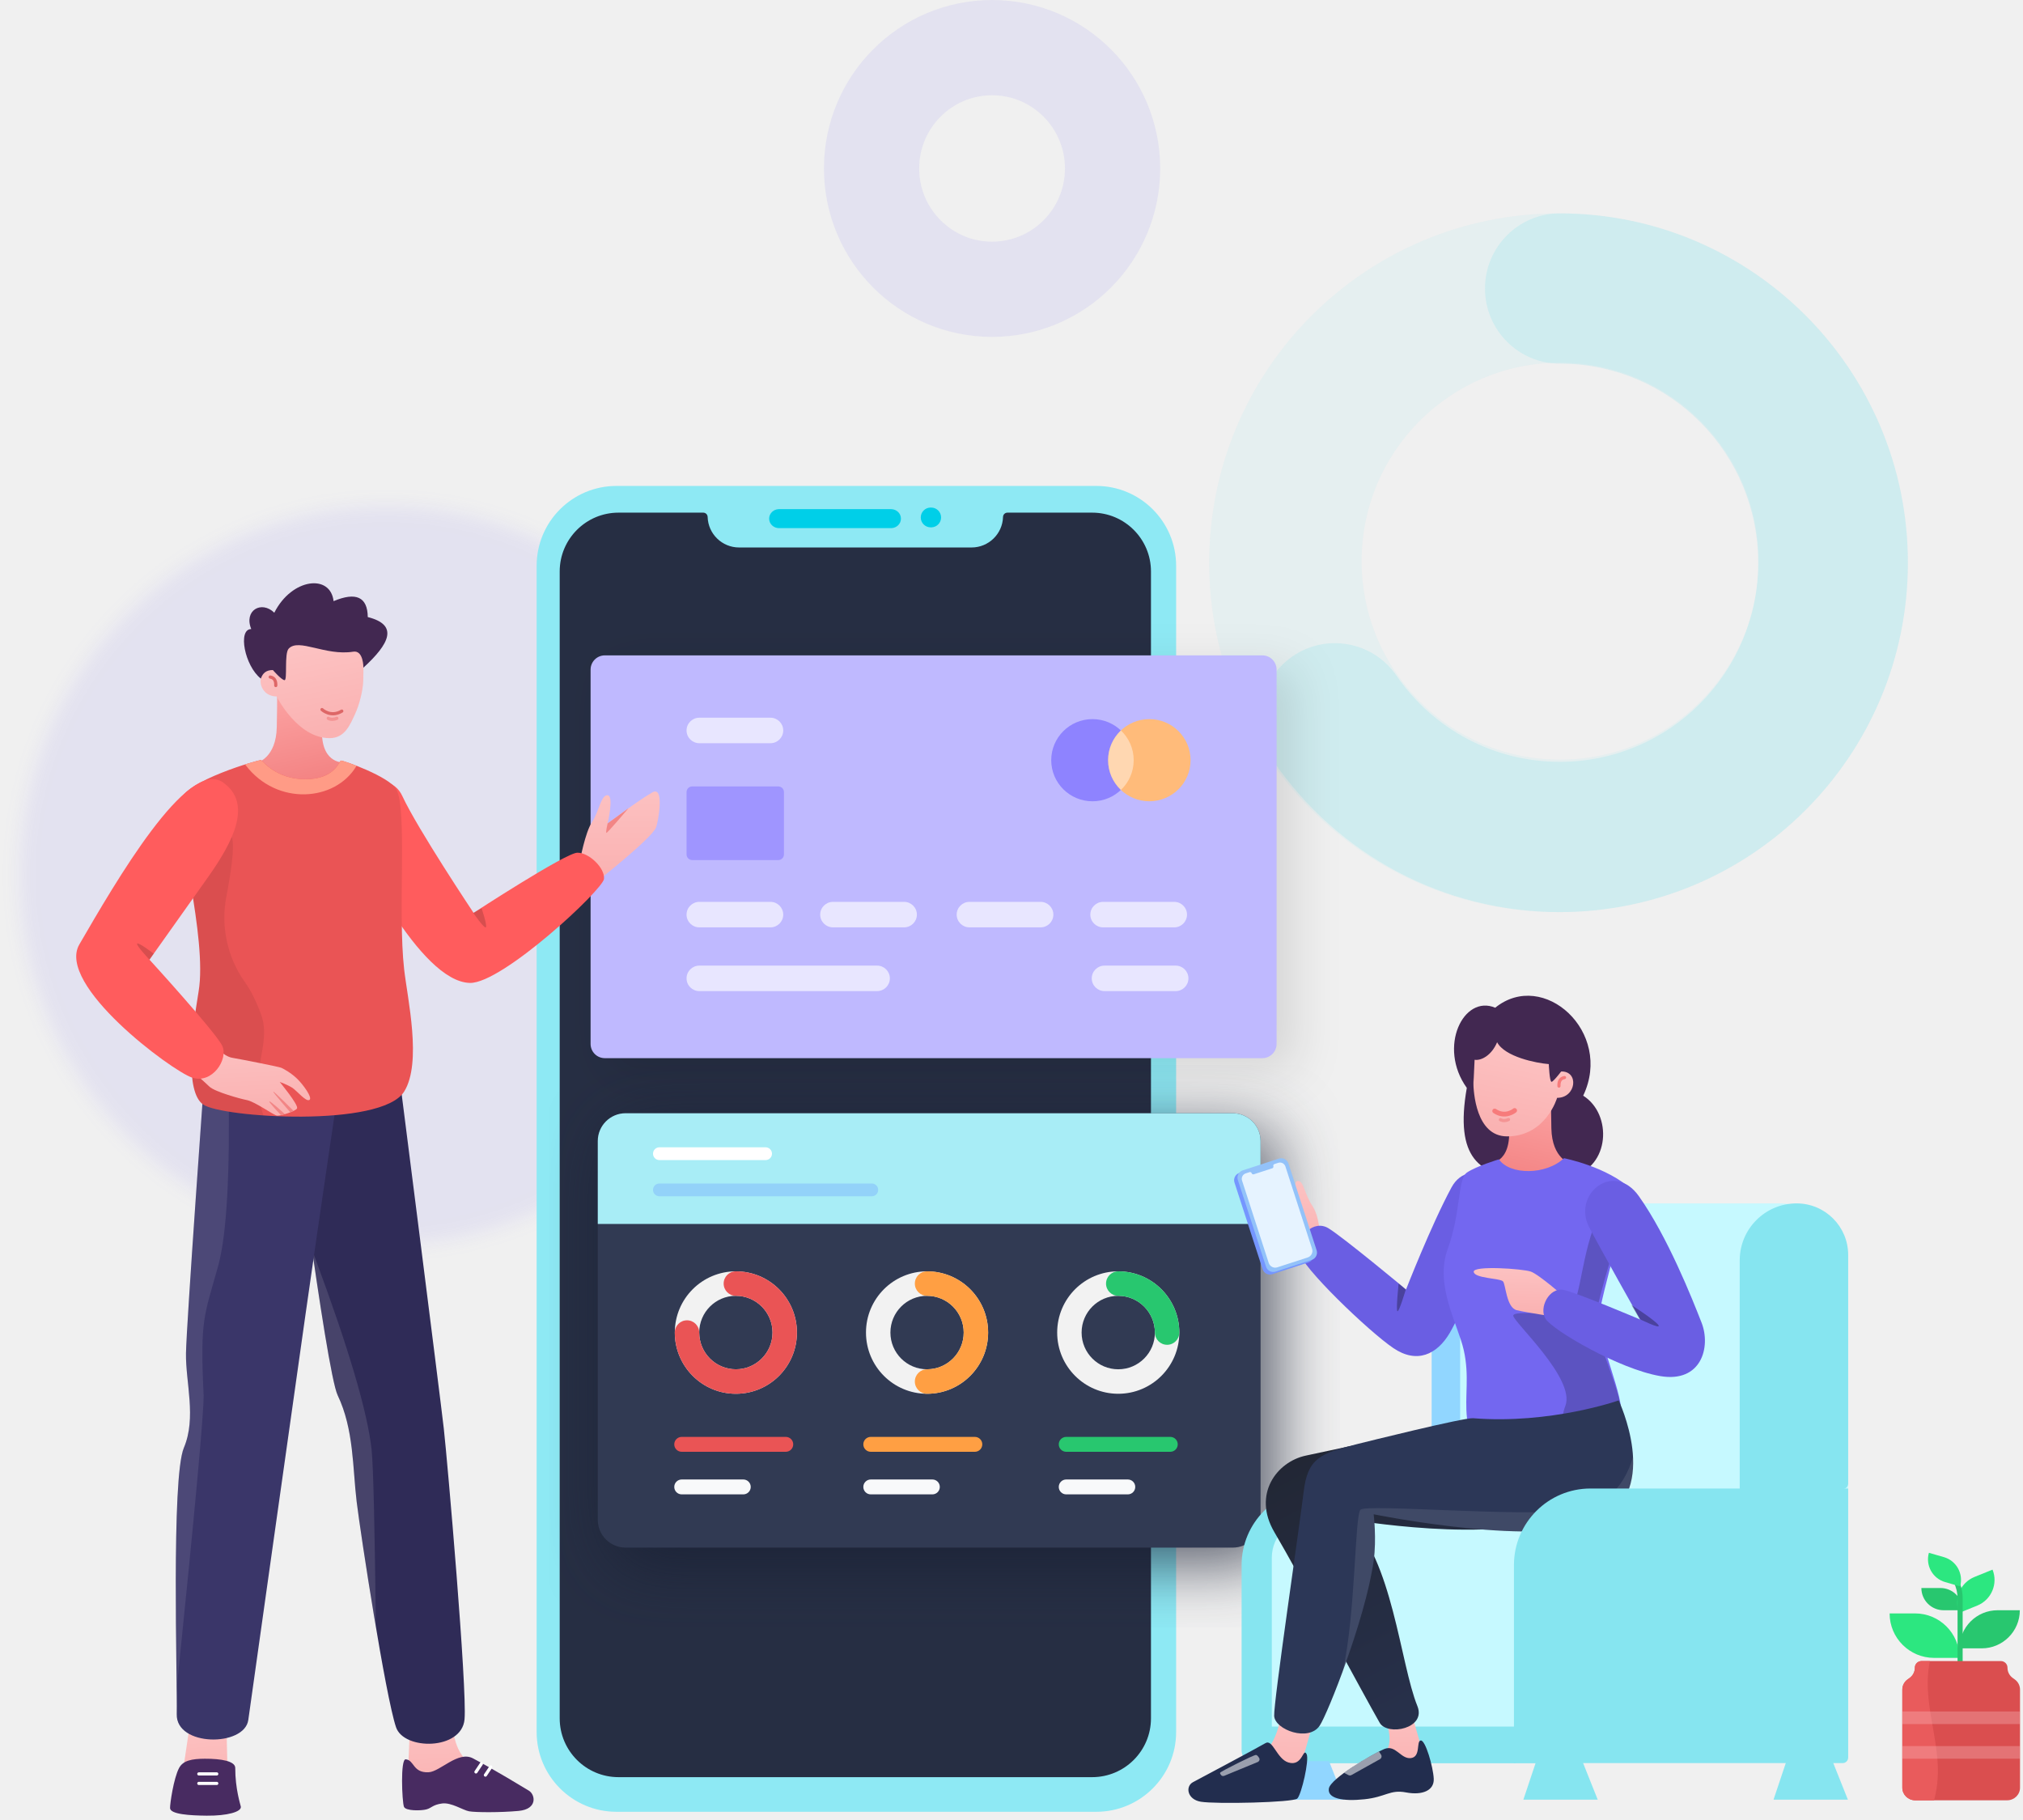
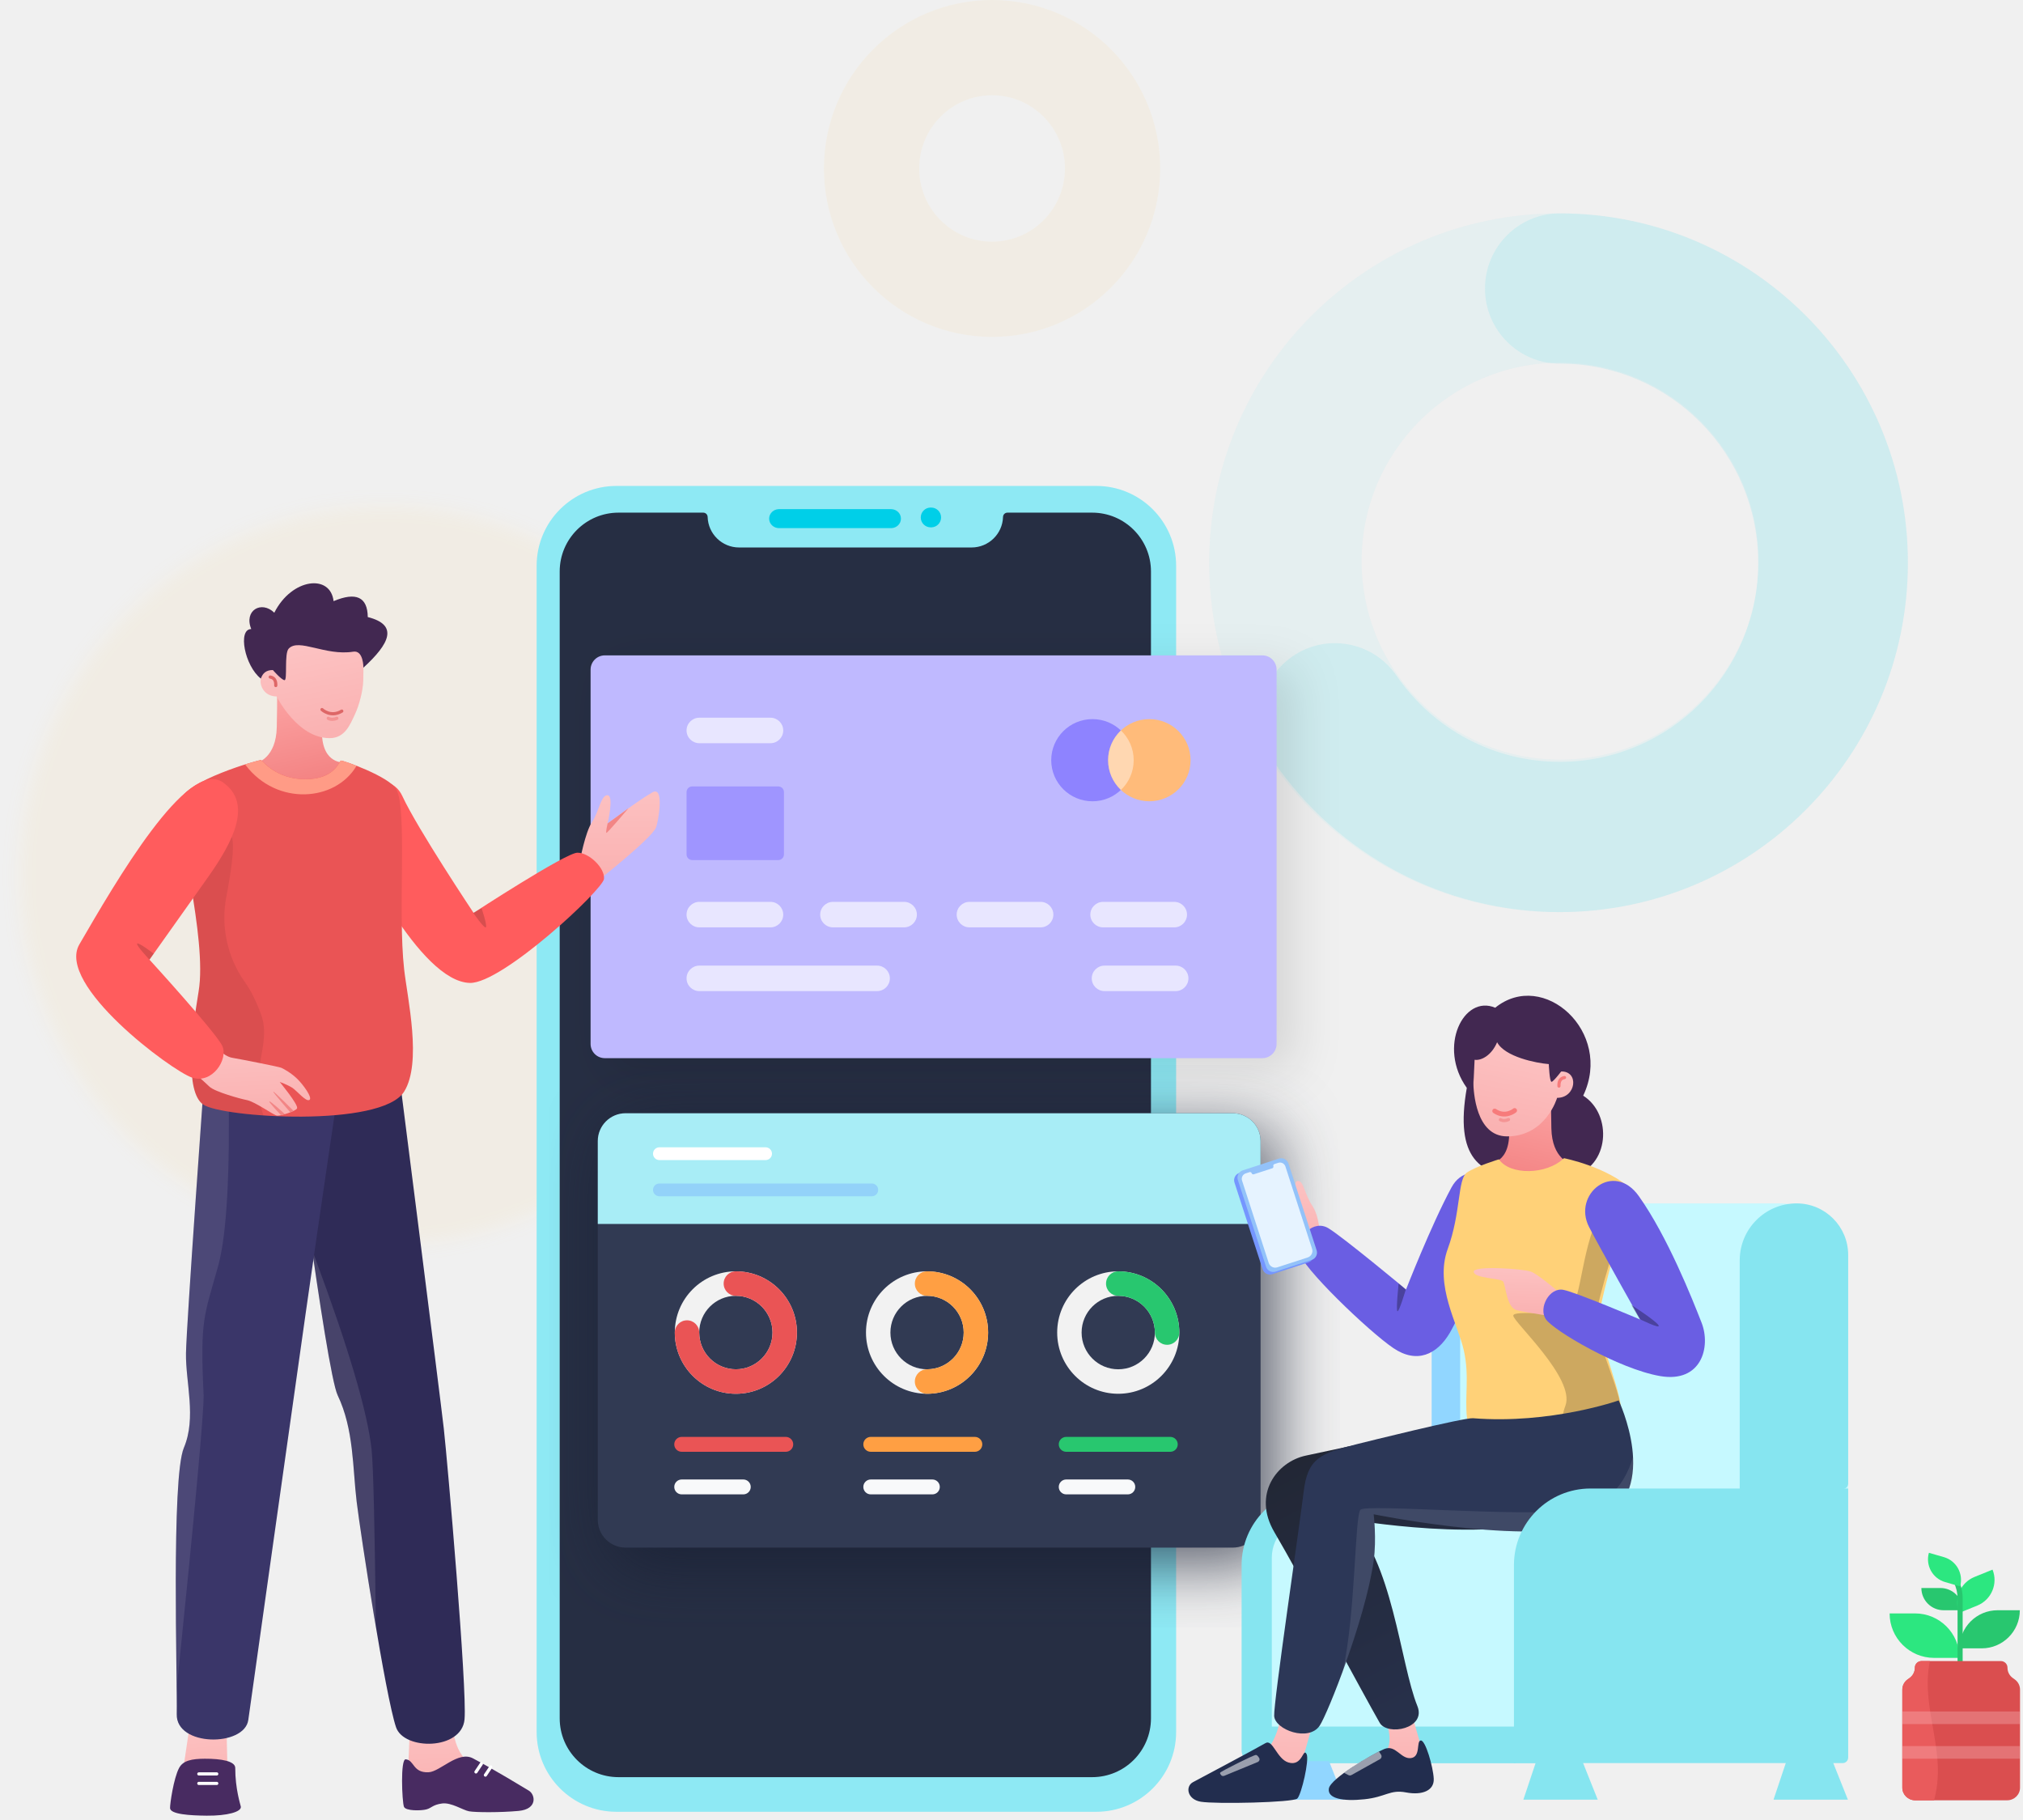
<svg xmlns="http://www.w3.org/2000/svg" width="637" height="573" viewBox="0 0 637 573" fill="none">
  <g id="Illustration">
    <g id="Shape">
      <g id="Oval" opacity="0.1" filter="url(#filter0_f)">
-         <ellipse cx="121.531" cy="275.607" rx="115.531" ry="116.393" fill="#7367F0" />
+         <ellipse cx="121.531" cy="275.607" rx="115.531" ry="116.393" fill="#ffd178" />
      </g>
      <path id="Oval_2" opacity="0.05" fill-rule="evenodd" clip-rule="evenodd" d="M380.75 177.185C380.75 116.434 429.999 67.185 490.75 67.185C551.501 67.185 600.75 116.434 600.75 177.185C600.75 237.937 551.501 287.185 490.75 287.185C429.999 287.185 380.75 237.937 380.75 177.185ZM553.75 176.685C553.75 142.167 525.768 114.185 491.25 114.185C456.732 114.185 428.75 142.167 428.75 176.685C428.75 211.203 456.732 239.185 491.25 239.185C525.768 239.185 553.75 211.203 553.75 176.685Z" fill="#00CFE8" />
-       <ellipse id="Oval_3" opacity="0.1" cx="312.382" cy="53.041" rx="37.944" ry="38.041" stroke="#7367F0" stroke-width="30" />
+       <ellipse id="Oval_3" opacity="0.1" cx="312.382" cy="53.041" rx="37.944" ry="38.041" stroke="#ffd178" stroke-width="30" />
      <path id="Path" opacity="0.1" d="M491.165 67.185C551.687 67.185 600.75 116.434 600.75 177.185C600.75 237.937 551.687 287.185 491.165 287.185C454.704 287.185 421.237 269.153 400.923 239.605C393.53 228.852 396.221 214.12 406.933 206.699C417.538 199.353 432.029 201.927 439.491 212.413L439.715 212.733C451.321 229.614 470.362 239.873 491.165 239.873C525.656 239.873 553.617 211.807 553.617 177.185C553.617 142.91 526.213 115.059 492.198 114.506L491.165 114.497C478.15 114.497 467.598 103.906 467.598 90.841C467.598 77.776 478.15 67.185 491.165 67.185Z" fill="#00CFE8" />
    </g>
    <g id="Mobile Banking App">
      <g id="Phone3">
        <path id="Rectangle" fill-rule="evenodd" clip-rule="evenodd" d="M168.975 178.137C168.975 164.254 180.229 153 194.112 153H345.201C359.084 153 370.338 164.254 370.338 178.137V545.323C370.338 559.206 359.084 570.46 345.201 570.46H194.112C180.229 570.46 168.975 559.206 168.975 545.323V178.137Z" fill="#8EE9F4" />
        <g id="Group 48">
          <path id="Rectangle_2" fill-rule="evenodd" clip-rule="evenodd" d="M176.237 179.934C176.237 169.705 184.53 161.412 194.759 161.412H221.439C222.187 161.412 222.799 162.007 222.821 162.755V162.755C222.976 168.115 227.365 172.379 232.727 172.379H305.926C311.288 172.379 315.678 168.115 315.833 162.755V162.755C315.854 162.007 316.467 161.412 317.215 161.412H343.894C354.124 161.412 362.416 169.705 362.416 179.934V541.033C362.416 551.263 354.124 559.555 343.894 559.555H194.759C184.53 559.555 176.237 551.263 176.237 541.033V179.934Z" fill="#262E43" />
          <mask id="mask0" mask-type="alpha" maskUnits="userSpaceOnUse" x="176" y="161" width="187" height="399">
            <path id="Rectangle_3" fill-rule="evenodd" clip-rule="evenodd" d="M176.237 179.934C176.237 169.705 184.53 161.412 194.759 161.412H221.439C222.187 161.412 222.799 162.007 222.821 162.755V162.755C222.976 168.115 227.365 172.379 232.727 172.379H305.926C311.288 172.379 315.678 168.115 315.833 162.755V162.755C315.854 162.007 316.467 161.412 317.215 161.412H343.894C354.124 161.412 362.416 169.705 362.416 179.934V541.033C362.416 551.263 354.124 559.555 343.894 559.555H194.759C184.53 559.555 176.237 551.263 176.237 541.033V179.934Z" fill="white" />
          </mask>
          <g mask="url(#mask0)">
            <ellipse id="Oval_4" cx="246.822" cy="403.737" rx="15.969" ry="15.951" fill="#E97EFF" fill-opacity="0.549" />
            <path id="Rectangle_4" fill-rule="evenodd" clip-rule="evenodd" d="M198.916 235.001C198.916 232.11 201.259 229.767 204.15 229.767H335.904C338.794 229.767 341.138 232.11 341.138 235.001V235.001C341.138 237.891 338.794 240.235 335.904 240.235H204.15C201.259 240.235 198.916 237.891 198.916 235.001V235.001Z" fill="#E97EFF" fill-opacity="0.549" />
          </g>
        </g>
        <path id="Path_2" d="M280.572 160.308C282.294 160.308 283.69 161.647 283.69 163.299C283.69 164.914 282.355 166.23 280.686 166.288L280.572 166.29H245.304C243.582 166.29 242.186 164.951 242.186 163.299C242.186 161.684 243.521 160.368 245.19 160.31L245.304 160.308H280.572Z" fill="#00CFE8" />
        <path id="Path_3" d="M293.21 159.81C294.933 159.81 296.329 161.205 296.329 162.925C296.329 164.608 294.994 165.979 293.325 166.039L293.21 166.041H293.047C291.324 166.041 289.928 164.646 289.928 162.925C289.928 161.243 291.263 159.872 292.932 159.812L293.047 159.81H293.21Z" fill="#00CFE8" />
      </g>
      <g id="BoardPieChart">
        <g id="Rectangle_5" filter="url(#filter1_d)">
          <path fill-rule="evenodd" clip-rule="evenodd" d="M188.229 359.27C188.229 354.434 192.15 350.513 196.986 350.513H388.175C393.011 350.513 396.931 354.434 396.931 359.27V478.524C396.931 483.361 393.011 487.281 388.175 487.281H196.986C192.15 487.281 188.229 483.361 188.229 478.524V359.27Z" fill="#313A53" />
        </g>
        <mask id="mask1" mask-type="alpha" maskUnits="userSpaceOnUse" x="188" y="350" width="209" height="138">
          <path id="Rectangle_6" fill-rule="evenodd" clip-rule="evenodd" d="M188.229 359.27C188.229 354.434 192.15 350.513 196.986 350.513H388.175C393.011 350.513 396.931 354.434 396.931 359.27V478.524C396.931 483.361 393.011 487.281 388.175 487.281H196.986C192.15 487.281 188.229 483.361 188.229 478.524V359.27Z" fill="white" />
        </mask>
        <g mask="url(#mask1)">
          <path id="Rectangle_7" fill-rule="evenodd" clip-rule="evenodd" d="M183.547 345.15H402.282V385.376H183.547L183.547 345.15Z" fill="#A8EDF6" />
          <path id="Rectangle_8" opacity="0.366" fill-rule="evenodd" clip-rule="evenodd" d="M205.621 374.649C205.621 373.538 206.522 372.638 207.632 372.638H274.515C275.626 372.638 276.526 373.538 276.526 374.649V374.649C276.526 375.76 275.626 376.66 274.515 376.66H207.632C206.522 376.66 205.621 375.76 205.621 374.649V374.649Z" fill="#6FA3FF" />
          <rect id="Rectangle_9" x="205.621" y="361.24" width="37.459" height="4.023" rx="2.011" fill="white" />
          <rect id="Rectangle_10" x="212.311" y="452.419" width="37.459" height="4.693" rx="2.346" fill="#EA5455" />
          <path id="Rectangle_11" fill-rule="evenodd" clip-rule="evenodd" d="M212.311 468.174C212.311 466.878 213.361 465.827 214.657 465.827H234.045C235.341 465.827 236.392 466.878 236.392 468.174V468.174C236.392 469.47 235.341 470.52 234.045 470.52H214.657C213.361 470.52 212.311 469.47 212.311 468.174V468.174Z" fill="#F8F9FA" />
          <rect id="Rectangle_12" x="271.844" y="452.419" width="37.459" height="4.693" rx="2.346" fill="#FF9F43" />
          <path id="Rectangle_13" fill-rule="evenodd" clip-rule="evenodd" d="M271.844 468.174C271.844 466.878 272.894 465.827 274.19 465.827H293.578C294.874 465.827 295.925 466.878 295.925 468.174V468.174C295.925 469.47 294.874 470.52 293.578 470.52H274.19C272.894 470.52 271.844 469.47 271.844 468.174V468.174Z" fill="#F8F9FA" />
          <rect id="Rectangle_14" x="333.385" y="452.419" width="37.459" height="4.693" rx="2.346" fill="#28C76F" />
          <path id="Rectangle_15" fill-rule="evenodd" clip-rule="evenodd" d="M333.385 468.174C333.385 466.878 334.435 465.827 335.731 465.827H355.119C356.415 465.827 357.466 466.878 357.466 468.174V468.174C357.466 469.47 356.415 470.52 355.119 470.52H335.731C334.435 470.52 333.385 469.47 333.385 468.174V468.174Z" fill="#F8F9FA" />
          <g id="Group 3">
            <path id="Oval_5" fill-rule="evenodd" clip-rule="evenodd" d="M352.114 438.843C362.735 438.843 371.345 430.213 371.345 419.568C371.345 408.923 362.735 400.293 352.114 400.293C341.493 400.293 332.883 408.923 332.883 419.568C332.883 430.213 341.493 438.843 352.114 438.843ZM352.114 431.133C345.741 431.133 340.575 425.955 340.575 419.568C340.575 413.181 345.741 408.003 352.114 408.003C358.487 408.003 363.653 413.181 363.653 419.568C363.653 425.955 358.487 431.133 352.114 431.133Z" fill="#F2F2F2" />
            <path id="Path_4" fill-rule="evenodd" clip-rule="evenodd" d="M371.345 419.568C371.345 408.923 362.735 400.293 352.114 400.293C349.99 400.293 348.268 402.019 348.268 404.148C348.268 406.277 349.99 408.003 352.114 408.003C358.414 408.003 363.535 413.064 363.651 419.351L363.653 419.568C363.653 421.697 365.375 423.423 367.499 423.423C369.623 423.423 371.345 421.697 371.345 419.568Z" fill="#28C76F" />
          </g>
          <g id="Group 4">
            <path id="Oval_6" fill-rule="evenodd" clip-rule="evenodd" d="M291.911 438.843C302.532 438.843 311.142 430.213 311.142 419.568C311.142 408.923 302.532 400.293 291.911 400.293C281.29 400.293 272.68 408.923 272.68 419.568C272.68 430.213 281.29 438.843 291.911 438.843ZM291.911 431.133C285.538 431.133 280.372 425.955 280.372 419.568C280.372 413.181 285.538 408.003 291.911 408.003C298.284 408.003 303.45 413.181 303.45 419.568C303.45 425.955 298.284 431.133 291.911 431.133Z" fill="#F2F2F2" />
            <path id="Path_5" d="M291.911 438.843C302.532 438.843 311.142 430.213 311.142 419.568C311.142 408.923 302.532 400.293 291.911 400.293C289.786 400.293 288.064 402.019 288.064 404.148C288.064 406.277 289.786 408.003 291.911 408.003C298.283 408.003 303.45 413.181 303.45 419.568C303.45 425.882 298.4 431.015 292.127 431.131L291.911 431.133C289.786 431.133 288.064 432.859 288.064 434.988C288.064 437.117 289.786 438.843 291.911 438.843Z" fill="#FF9F43" />
          </g>
          <g id="Group 6">
            <path id="Oval_7" fill-rule="evenodd" clip-rule="evenodd" d="M231.709 438.843C242.33 438.843 250.94 430.213 250.94 419.568C250.94 408.923 242.33 400.293 231.709 400.293C221.088 400.293 212.478 408.923 212.478 419.568C212.478 430.213 221.088 438.843 231.709 438.843ZM231.709 431.133C225.336 431.133 220.17 425.955 220.17 419.568C220.17 413.181 225.336 408.003 231.709 408.003C238.082 408.003 243.248 413.181 243.248 419.568C243.248 425.955 238.082 431.133 231.709 431.133Z" fill="#F2F2F2" />
            <path id="Path_6" fill-rule="evenodd" clip-rule="evenodd" d="M212.478 419.568C212.478 430.213 221.088 438.843 231.709 438.843C242.33 438.843 250.94 430.213 250.94 419.568C250.94 408.923 242.33 400.293 231.709 400.293C229.585 400.293 227.863 402.019 227.863 404.148C227.863 406.277 229.585 408.003 231.709 408.003C238.082 408.003 243.248 413.181 243.248 419.568C243.248 425.955 238.082 431.133 231.709 431.133C225.336 431.133 220.17 425.955 220.17 419.568C220.17 417.439 218.448 415.713 216.324 415.713C214.2 415.713 212.478 417.439 212.478 419.568Z" fill="#EA5455" />
          </g>
        </g>
      </g>
      <g id="VisaCard2">
        <g id="Rectangle_16" filter="url(#filter2_d)">
          <path fill-rule="evenodd" clip-rule="evenodd" d="M190.441 206.351H397.491C399.964 206.351 401.968 208.361 401.968 210.841V328.683C401.968 331.163 399.964 333.172 397.491 333.172H190.441C187.968 333.172 185.964 331.163 185.964 328.683V210.841C185.964 208.361 187.968 206.351 190.441 206.351Z" fill="#BFB9FF" />
        </g>
        <g id="Group 46">
          <g id="Group 45">
            <g id="Group 43">
              <ellipse id="Oval_8" cx="343.993" cy="239.357" rx="12.983" ry="12.935" fill="#8E83FF" />
              <ellipse id="Oval Copy 10" cx="361.901" cy="239.357" rx="12.983" ry="12.935" fill="#FFBB7A" />
              <path id="Path_7" fill-rule="evenodd" clip-rule="evenodd" d="M352.83 230.104L352.949 229.992C355.43 232.348 356.976 235.673 356.976 239.357C356.976 243.042 355.43 246.367 352.949 248.723C350.465 246.368 348.918 243.042 348.918 239.357C348.918 235.731 350.416 232.452 352.83 230.104L352.949 229.992L352.83 230.104Z" fill="white" fill-opacity="0.416" />
            </g>
            <path id="Rectangle_17" fill-rule="evenodd" clip-rule="evenodd" d="M217.972 247.609H245.057C246.046 247.609 246.848 248.408 246.848 249.393V269.019C246.848 270.004 246.046 270.803 245.057 270.803H217.972C216.983 270.803 216.182 270.004 216.182 269.019V249.393C216.182 248.408 216.983 247.609 217.972 247.609Z" fill="#9F95FF" />
          </g>
          <g id="Group 44">
            <path id="Rectangle_18" fill-rule="evenodd" clip-rule="evenodd" d="M220.211 283.96H242.595C244.82 283.96 246.624 285.758 246.624 287.975C246.624 290.192 244.82 291.989 242.595 291.989H220.211C217.986 291.989 216.182 290.192 216.182 287.975C216.182 285.758 217.986 283.96 220.211 283.96Z" fill="white" fill-opacity="0.647" />
            <path id="Rectangle_19" fill-rule="evenodd" clip-rule="evenodd" d="M220.211 304.032H276.17C278.396 304.032 280.199 305.829 280.199 308.046C280.199 310.263 278.396 312.06 276.17 312.06H220.211C217.986 312.06 216.182 310.263 216.182 308.046C216.182 305.829 217.986 304.032 220.211 304.032Z" fill="white" fill-opacity="0.647" />
            <path id="Rectangle_20" fill-rule="evenodd" clip-rule="evenodd" d="M347.799 304.032H370.182C372.408 304.032 374.212 305.829 374.212 308.046C374.212 310.263 372.408 312.06 370.182 312.06H347.799C345.573 312.06 343.77 310.263 343.77 308.046C343.77 305.829 345.573 304.032 347.799 304.032Z" fill="white" fill-opacity="0.647" />
            <path id="Rectangle_21" fill-rule="evenodd" clip-rule="evenodd" d="M220.211 225.977H242.595C244.82 225.977 246.624 227.774 246.624 229.991C246.624 232.208 244.82 234.005 242.595 234.005H220.211C217.986 234.005 216.182 232.208 216.182 229.991C216.182 227.774 217.986 225.977 220.211 225.977Z" fill="white" fill-opacity="0.647" />
            <path id="Rectangle Copy 38" fill-rule="evenodd" clip-rule="evenodd" d="M262.293 283.96H284.677C286.902 283.96 288.706 285.758 288.706 287.975C288.706 290.192 286.902 291.989 284.677 291.989H262.293C260.068 291.989 258.264 290.192 258.264 287.975C258.264 285.758 260.068 283.96 262.293 283.96Z" fill="white" fill-opacity="0.647" />
            <path id="Rectangle Copy 39" fill-rule="evenodd" clip-rule="evenodd" d="M305.269 283.96H327.653C329.878 283.96 331.682 285.758 331.682 287.975C331.682 290.192 329.878 291.989 327.653 291.989H305.269C303.044 291.989 301.24 290.192 301.24 287.975C301.24 285.758 303.044 283.96 305.269 283.96Z" fill="white" fill-opacity="0.647" />
            <path id="Rectangle Copy 40" fill-rule="evenodd" clip-rule="evenodd" d="M347.351 283.96H369.735C371.96 283.96 373.764 285.758 373.764 287.975C373.764 290.192 371.96 291.989 369.735 291.989H347.351C345.126 291.989 343.322 290.192 343.322 287.975C343.322 285.758 345.126 283.96 347.351 283.96Z" fill="white" fill-opacity="0.647" />
          </g>
        </g>
      </g>
      <g id="Men1.1">
        <g id="LLeg">
          <path id="Path_8" fill-rule="evenodd" clip-rule="evenodd" d="M142.482 542C142.482 542 142.328 551.857 148.381 555.358C154.434 558.86 163.812 565.365 163.812 565.365L128.137 566.574L129.154 541.911L142.482 542Z" fill="url(#paint0_linear)" />
          <path id="Path_9" fill-rule="evenodd" clip-rule="evenodd" d="M127.761 553.936C130.519 554.22 129.916 558.21 134.922 558.016C138.569 557.874 144.257 551.148 148.936 553.639C156.078 557.442 164.453 562.57 166.506 563.791C168.56 565.013 169.371 569.618 163.303 570.184C157.501 570.724 149.668 570.664 147.707 570.306C145.744 569.949 142.105 567.446 139.177 567.846C136.249 568.247 135.915 569.256 134.279 569.703C132.643 570.15 127.704 570.247 127.192 568.868C126.603 567.286 126.014 553.756 127.761 553.936Z" fill="#482B61" />
          <path id="Path_10" fill-rule="evenodd" clip-rule="evenodd" d="M124.996 332.889C124.996 332.889 138.605 439.705 139.743 449.806C140.88 459.908 147.128 531.771 146.273 541.357C145.402 551.118 127.14 551.171 124.69 543.806C121.337 533.725 113.585 483.341 112.303 472.819C111.021 462.298 111.471 450.083 106.319 439.309C102.63 431.596 90.423 335.628 90.423 335.628L124.996 332.889Z" fill="#2F2B57" />
          <path id="Path_11" opacity="0.591" fill-rule="evenodd" clip-rule="evenodd" d="M116.998 456.324L117.046 456.805C117.566 462.384 118.001 480.866 118.352 512.249L117.569 507.562C115.113 492.698 112.931 477.974 112.303 472.819C111.048 462.517 111.453 450.591 106.634 439.985L106.319 439.309C104.695 435.915 101.422 415.426 98.266 393.547L99.257 396.201C109.796 424.543 115.709 444.584 116.998 456.324Z" fill="white" fill-opacity="0.192" />
          <path id="Path 10" d="M151.575 555.354L149.868 557.907" stroke="white" stroke-linecap="round" />
          <path id="Path 10_2" d="M154.554 556.352L152.848 558.906" stroke="white" stroke-linecap="round" />
        </g>
        <g id="RLeg">
          <path id="Path_12" fill-rule="evenodd" clip-rule="evenodd" d="M59.586 544.261L56.394 565.817L71.825 565.739L71.32 543.86L59.586 544.261Z" fill="url(#paint1_linear)" />
          <path id="Path_13" fill-rule="evenodd" clip-rule="evenodd" d="M53.55 569.305C53.499 568.047 54.67 559.89 56.394 556.66C57.644 554.318 60.417 553.769 64.474 553.752C69.707 553.732 74.081 554.523 74.075 556.66C74.056 563.199 75.714 568.228 75.826 568.802C76.153 570.488 71.472 571.747 65.08 571.682C59.847 571.631 53.631 571.266 53.55 569.305Z" fill="#482B61" />
          <path id="Path_14" fill-rule="evenodd" clip-rule="evenodd" d="M107.504 336.396C107.504 336.396 100.429 384.069 96.146 414.233C91.937 443.873 79.474 532.285 78.186 541.54C77.004 550.036 55.422 550.036 55.649 539.747C55.876 529.457 53.878 465.335 57.897 455.841C61.915 446.348 58.417 435.299 58.563 426.076C58.709 416.853 64.489 337.012 64.489 337.012L107.504 336.396Z" fill="#3A3669" />
          <path id="Path_15" opacity="0.462" fill-rule="evenodd" clip-rule="evenodd" d="M68.797 398.217L68.459 399.444C64.362 414.163 62.949 415.49 64.11 438.967L64.121 439.444C64.162 445.351 61.353 475.917 55.694 531.142L55.669 527.709C55.47 505.18 54.64 464.445 57.794 456.097L57.897 455.841C61.915 446.348 58.417 435.299 58.563 426.076C58.709 416.853 64.489 337.013 64.489 337.013L71.871 336.906L71.946 340.563C72.477 369.125 71.427 388.343 68.797 398.217V398.217Z" fill="white" fill-opacity="0.192" />
          <path id="Path 9" d="M62.605 558.534H68.253" stroke="white" stroke-linecap="round" />
          <path id="Path 9_2" d="M62.605 561.529H68.253" stroke="white" stroke-linecap="round" />
        </g>
        <g id="Head">
          <path id="Path_16" fill-rule="evenodd" clip-rule="evenodd" d="M81.035 240.078C81.035 240.078 86.946 238.683 87.151 228.949C87.356 219.214 87.212 215.891 87.212 215.891L101.226 215.655C101.226 215.655 101.368 226.504 101.37 230.428C101.375 240.968 108.682 240.078 108.682 240.078C108.682 240.078 107.163 248.624 95.365 249.291C86.154 249.812 81.035 240.078 81.035 240.078Z" fill="url(#paint2_linear)" />
          <g id="Head1">
            <path id="Path_17" fill-rule="evenodd" clip-rule="evenodd" d="M85.926 210.97C80.118 210.745 81.065 219.291 87.099 219.279C87.099 219.279 93.583 232.383 103.764 232.417C108.668 232.434 110.269 228.043 111.739 224.962C113.209 221.88 114.288 217.27 114.378 214.447C114.474 211.437 114.486 201.55 114.486 201.55L85.7 201.537L85.926 210.97Z" fill="url(#paint3_linear)" />
            <path id="Path_18" d="M103.356 226.173C104.227 226.654 105.263 226.535 106.065 226.173" stroke="#F49494" stroke-linecap="round" />
            <path id="Path 8" d="M86.832 215.849C86.892 214.478 86.476 213.39 85.085 213.171" stroke="#DE6767" stroke-linecap="round" />
            <path id="Path_19" fill-rule="evenodd" clip-rule="evenodd" d="M85.926 210.971C85.926 210.971 88.597 214.069 89.585 214.154C90.573 214.24 89.447 205.769 90.902 204.226C94.098 200.835 102.45 206.597 111.233 205.189C114.486 204.668 114.428 210.228 114.428 210.228C122.638 202.703 125.615 196.767 115.804 194.289C115.726 187.92 112.081 186.322 105.032 189.276C104.09 180.673 91.912 181.971 86.369 192.916C82.356 188.992 76.717 192.16 79.11 198.064C74.79 198.064 77.041 209.672 82.133 213.66C82.74 211.918 83.85 210.971 85.926 210.971Z" fill="#422851" />
            <path id="Path_20" d="M101.387 223.414C101.387 223.414 104.152 226.029 107.624 223.899" stroke="#DE6767" stroke-linecap="round" />
          </g>
        </g>
        <g id="LArm">
          <g id="Group 3_2">
            <path id="Path_21" fill-rule="evenodd" clip-rule="evenodd" d="M182.553 271.335C182.553 271.335 184.215 262.095 186.414 258.858C188.613 255.619 189.254 250.179 191.329 250.379C193.404 250.58 191.326 259.265 191.326 259.265C191.326 259.265 201.002 252.005 205.392 249.504C209.397 247.223 207.2 259.026 206.574 260.531C205.083 264.112 187.833 277.63 187.833 277.63C187.833 277.63 182.93 272.157 182.553 271.335Z" fill="url(#paint4_linear)" />
            <path id="Path_22" fill-rule="evenodd" clip-rule="evenodd" d="M191.326 259.264C191.326 259.264 190.612 262.235 190.968 262.235C191.325 262.235 197.892 254.487 197.892 254.487L191.326 259.264Z" fill="#F28585" />
          </g>
          <path id="Path_23" fill-rule="evenodd" clip-rule="evenodd" d="M126.694 250.655C131.425 260.915 149.121 287.426 149.121 287.426C149.121 287.426 178.119 268.52 181.809 268.481C185.499 268.442 190.509 273.338 190.194 276.717C189.879 280.096 158.129 309.732 147.946 309.483C132.113 309.095 112.258 267.922 110.219 262.419C104.759 247.678 122.079 240.647 126.694 250.655Z" fill="#FF5C5D" />
          <path id="Path 5" fill-rule="evenodd" clip-rule="evenodd" d="M149.016 287.407C149.016 287.407 152.364 292.312 152.964 291.99C153.564 291.668 151.648 285.994 151.648 285.994L149.016 287.407Z" fill="black" fill-opacity="0.16" />
        </g>
        <g id="Body">
          <path id="Path_24" fill-rule="evenodd" clip-rule="evenodd" d="M56.657 252.296C55.171 259.42 65.346 295.325 62.546 312.122C60.332 325.406 58.219 343.698 63.957 347.759C69.799 351.894 120.087 355.177 127.255 343.698C132.941 334.591 128.286 314.396 127.255 305.183C125.198 286.804 128.304 255.042 124.814 248.546C122.65 244.516 107.892 239.319 107.338 239.48C106.783 239.641 105.48 245.351 96.149 245.351C86.817 245.351 82.696 239.48 82.195 239.319C81.694 239.158 58.001 245.852 56.657 252.296Z" fill="#EA5455" />
          <path id="Path_25" fill-rule="evenodd" clip-rule="evenodd" d="M82.172 239.316L82.195 239.319C82.697 239.48 86.817 245.351 96.149 245.351C105.481 245.351 106.784 239.641 107.338 239.48C107.538 239.422 109.589 240.062 112.229 241.093L112.217 241.214C105.547 252.415 87.205 253.795 77.4 240.981L77.178 240.685L78.272 240.345C80.274 239.737 81.707 239.371 82.097 239.322L82.172 239.316Z" fill="#FF9B86" />
          <path id="Path_26" fill-rule="evenodd" clip-rule="evenodd" d="M56.688 257.245L57.511 257.359C66.233 258.607 71.348 260.58 72.857 263.28C73.847 265.052 73.387 271.044 71.476 281.257L71.273 282.329C69.501 291.586 71.528 301.163 76.877 308.888L77.178 309.316C78.987 311.847 80.654 315.179 82.181 319.314C85.722 328.903 78.19 336.983 82.96 351.25L81.986 351.178C73.12 350.499 65.949 349.169 63.957 347.759C58.219 343.698 60.333 325.406 62.546 312.122C64.928 297.83 57.917 269.704 56.688 257.245Z" fill="black" fill-opacity="0.067" />
        </g>
        <g id="Rarm">
          <g id="Group 2">
            <path id="Path_27" fill-rule="evenodd" clip-rule="evenodd" d="M66.881 328.606C66.881 328.606 70.229 332.556 73.086 333.047C75.943 333.538 87.901 335.877 88.631 336.224C89.321 336.551 91.68 337.793 93.697 339.786C95.445 341.512 98.469 345.606 97.455 346.31C96.371 347.063 93.445 343.371 91.977 342.459C90.438 341.501 88.072 340.654 88.072 340.654C88.072 340.654 93.924 347.713 93.552 348.946C93.281 349.847 88.305 351.384 87.24 351.268C86.176 351.153 80.313 346.86 77.678 346.361C75.85 346.015 67.666 343.798 65.94 342.133C64.215 340.468 60.333 337.089 60.333 337.089L66.881 328.606Z" fill="url(#paint5_linear)" />
            <path id="Path_28" fill-rule="evenodd" clip-rule="evenodd" d="M92.424 349.765C92.424 349.765 86.3 343.594 86.044 343.7C85.789 343.805 91.38 350.194 91.38 350.194L92.424 349.765Z" fill="#F28585" />
            <path id="Path_29" fill-rule="evenodd" clip-rule="evenodd" d="M89.694 350.778C89.694 350.778 85.107 346.575 84.807 346.778C84.507 346.98 88.481 351.121 88.481 351.121L89.694 350.778Z" fill="#F28585" />
          </g>
          <path id="Path_30" fill-rule="evenodd" clip-rule="evenodd" d="M70.209 246.345C79.665 252.998 73.347 265.092 65.503 276.186C58.175 286.549 47.068 302.158 47.068 302.158C47.068 302.158 67.953 325.034 69.97 329.266C71.987 333.499 66.836 341.448 60.431 339.277C54.026 337.106 17.578 310.107 24.99 297.348C36.311 277.859 59.04 238.486 70.209 246.345Z" fill="#FF5C5D" />
          <path id="Path 6" fill-rule="evenodd" clip-rule="evenodd" d="M47.068 302.158C47.068 302.158 42.782 297.624 43.183 297.099C43.583 296.575 48.413 300.281 48.413 300.281L47.068 302.158Z" fill="black" fill-opacity="0.16" />
        </g>
      </g>
      <g id="Group 7">
        <path id="Rectangle_22" fill-rule="evenodd" clip-rule="evenodd" d="M390.956 492.784C390.956 479.468 401.751 468.672 415.067 468.672L496.198 468.672V551.132C496.198 553.341 494.407 555.132 492.198 555.132H394.956C392.747 555.132 390.956 553.341 390.956 551.132L390.956 492.784Z" fill="#86E5F0" />
        <path id="Rectangle_23" fill-rule="evenodd" clip-rule="evenodd" d="M400.465 538.065L477.244 538.065V555.132H400.465V538.065Z" fill="#86E5F0" />
        <path id="Path_31" fill-rule="evenodd" clip-rule="evenodd" d="M498.245 554.514L503.088 566.644H479.675L483.732 554.514H498.245Z" fill="#86E5F0" />
        <path id="Path_32" fill-rule="evenodd" clip-rule="evenodd" d="M418.474 554.514L423.318 566.644H399.904L403.962 554.514H418.474Z" fill="#91D6FF" />
        <path id="Path_33" fill-rule="evenodd" clip-rule="evenodd" d="M577.018 554.514L581.862 566.644H558.448L562.506 554.514H577.018Z" fill="#86E5F0" />
        <path id="Rectangle_24" fill-rule="evenodd" clip-rule="evenodd" d="M450.796 403.492C450.796 390.38 461.275 379.671 474.384 379.387L496.796 378.901V476.828H450.796L450.796 403.492Z" fill="#91D6FF" />
        <path id="Rectangle_25" fill-rule="evenodd" clip-rule="evenodd" d="M459.77 403.012C459.77 389.696 470.565 378.901 483.881 378.901H560.112C572.174 378.901 581.952 388.679 581.952 400.741V477.076C581.952 478.041 581.169 478.824 580.205 478.824H459.77L459.77 403.012Z" fill="#C6F9FF" />
        <path id="Rectangle_26" fill-rule="evenodd" clip-rule="evenodd" d="M547.805 396.818C547.805 386.923 555.827 378.901 565.722 378.901V378.901C574.685 378.901 581.952 386.167 581.952 395.13V467.1C581.952 468.065 581.169 468.847 580.205 468.847H547.805V396.818Z" fill="#86E5F0" />
        <path id="Rectangle_27" fill-rule="evenodd" clip-rule="evenodd" d="M400.465 490.474C400.465 483.515 406.106 477.874 413.065 477.874H491.345V543.628H400.465V490.474Z" fill="#C6F9FF" />
        <g id="Wom1.4">
          <g id="Head_2">
            <path id="Path_34" fill-rule="evenodd" clip-rule="evenodd" d="M494.783 370.394C506.982 367.552 507.785 350.8 498.511 344.989C508.075 324.929 485.958 305.012 470.808 317.295C460.876 313.041 452.622 329.64 461.864 342.532C457.989 364.667 465.875 370.388 480.092 370.632L494.783 370.394Z" fill="#422851" />
            <path id="Path_35" fill-rule="evenodd" clip-rule="evenodd" d="M494.632 366.393C494.632 366.393 488.698 365 488.492 355.271C488.286 345.543 488.431 342.223 488.431 342.223L475.36 341.987C475.36 341.987 475.218 352.828 475.216 356.75C475.21 367.283 467.875 366.393 467.875 366.393C467.875 366.393 469.4 374.934 481.244 375.6C490.491 376.121 494.632 366.393 494.632 366.393Z" fill="url(#paint6_linear)" />
            <path id="Path_36" fill-rule="evenodd" clip-rule="evenodd" d="M491.477 337.365C497.308 337.139 496.357 345.679 490.3 345.668C490.3 345.668 486.782 357.8 474.568 357.8C464.648 357.8 464.003 343.66 463.913 340.839C463.816 337.831 463.804 327.95 463.804 327.95L491.704 327.938L491.477 337.365Z" fill="url(#paint7_linear)" />
            <path id="Path_37" d="M476.923 349.65C476.923 349.65 474.014 352.114 470.644 349.806" stroke="#F77B7B" stroke-width="1.5" stroke-linecap="round" />
            <path id="Path_38" d="M475.003 352.504C474.098 352.922 473.226 352.952 472.448 352.536" stroke="#F49494" stroke-linecap="round" />
            <path id="Path 8_2" d="M490.884 341.958C490.824 340.588 491.241 339.5 492.638 339.281" stroke="#F77B7B" stroke-linecap="round" />
            <path id="Path_39" fill-rule="evenodd" clip-rule="evenodd" d="M492.4 336.309C492.4 336.309 489.204 340.6 488.557 340.623C487.909 340.646 487.683 335.043 487.683 335.043C483.762 334.743 473.841 332.766 471.408 328.161C469.708 332.224 466.456 334.029 464.32 333.683L463.915 342.315L462.918 324.96H493.182L492.4 336.309Z" fill="#422851" />
          </g>
          <g id="LLeg_2">
            <path id="Path_40" fill-rule="evenodd" clip-rule="evenodd" d="M434.913 537.945C434.913 537.945 440.143 548.516 435.855 551.847C431.561 555.179 420.217 561.422 420.217 561.422L450.271 559.532L443.59 536.478L434.913 537.945Z" fill="url(#paint8_linear)" />
            <path id="Path_41" fill-rule="evenodd" clip-rule="evenodd" d="M447.364 548.005C445.881 548.178 447.465 553.174 444.254 553.554C441.049 553.934 439.491 549.201 435.854 550.701C432.217 552.202 418.954 559.96 418.431 563.132C417.903 566.303 422.844 567.236 429.622 566.52C436.399 565.804 437.648 563.391 442.736 564.363C447.817 565.334 451.623 563.786 451.456 560.071C451.288 556.357 448.847 547.832 447.364 548.005Z" fill="#222D4E" />
            <path id="Path 14" fill-rule="evenodd" clip-rule="evenodd" d="M434.195 551.471L434.855 552.461C435.179 552.947 435.02 553.605 434.51 553.889L425.545 558.895C425.254 559.057 424.902 559.064 424.605 558.913L423.213 558.207C425.399 556.623 427.186 555.433 429.161 554.264C430.678 553.367 432.357 552.442 434.195 551.471Z" fill="white" fill-opacity="0.541" />
            <path id="Path_42" fill-rule="evenodd" clip-rule="evenodd" d="M480.186 444.779C471.087 445.185 420.447 456.392 411.247 458.296C402.047 460.2 394.268 470.502 401.284 482.431C409.164 495.822 429.495 533.853 434.431 542.427C436.875 546.67 449.2 544.291 446.305 537.169C440.908 523.892 438.401 490.539 424.641 478.378C424.641 478.378 470.917 486.436 490.907 477.206C505.435 470.496 502.148 443.796 480.186 444.779Z" fill="url(#paint9_linear)" />
          </g>
          <g id="LArm_2">
            <path id="Path_43" fill-rule="evenodd" clip-rule="evenodd" d="M415.718 390.947C415.718 390.947 415.821 383.54 413.231 379.669C410.642 375.798 410.539 371.686 408.579 371.82C406.619 371.955 408.56 381.512 408.56 381.512C408.56 381.512 406.073 380.562 404.287 379.36C402.5 378.157 397.083 372.23 395.817 373.28C393.671 375.07 397.128 385.165 399.011 387.183C400.9 389.202 411.22 395.841 411.22 395.841L415.718 390.947Z" fill="url(#paint10_linear)" />
            <path id="Path_44" fill-rule="evenodd" clip-rule="evenodd" d="M471.632 386.508C467.399 396.33 459.65 414.374 456.455 419.757C452.451 426.498 446.137 429.468 438.745 424.467C430.978 419.211 409.591 398.711 408.964 394.068C408.342 389.424 413.577 383.853 418.314 386.737C423.05 389.622 442.732 406.01 442.732 406.01C442.732 406.01 450.675 385.637 457.064 373.836C462.598 363.626 478.074 371.577 471.632 386.508Z" fill="#6A5EE3" />
            <path id="Path_45" fill-rule="evenodd" clip-rule="evenodd" d="M442.649 406.02C442.649 406.02 440.516 413.26 440.017 412.841C439.519 412.422 440.398 404.128 440.398 404.128L442.649 406.02Z" fill="black" fill-opacity="0.303" />
          </g>
          <g id="PhoneMini4">
            <g id="Group 3_3">
              <path id="Rectangle_28" d="M388.709 372.331C388.3 371.07 388.99 369.716 390.25 369.307L401.617 365.613C402.878 365.204 404.232 365.894 404.641 367.154L413.517 394.47C413.927 395.731 413.237 397.085 411.976 397.495L400.609 401.188C399.349 401.598 397.995 400.908 397.585 399.647L388.709 372.331Z" fill="#7596FF" />
              <rect id="Rectangle_29" x="389.032" y="369.239" width="16.752" height="33.522" rx="2.4" transform="rotate(-18 389.032 369.239)" fill="#93C2F9" />
              <path id="Rectangle_30" d="M392.25 369.453L393.458 369.06C393.704 368.98 393.966 369.091 394.085 369.311L394.122 369.399C394.212 369.676 394.51 369.828 394.787 369.738L400.613 367.845C400.859 367.765 401.006 367.521 400.973 367.273L400.952 367.18C400.862 366.903 401.013 366.605 401.29 366.515L402.492 366.125C403.385 365.835 404.341 366.285 404.697 367.137L404.748 367.276V367.276L413.149 393.21C413.514 394.342 412.895 395.556 411.765 395.925L402.206 399.031C401.124 399.385 399.965 398.833 399.545 397.794L399.492 397.649C399.492 397.648 399.492 397.648 399.493 397.647L391.094 371.719C390.788 370.774 391.305 369.76 392.25 369.453Z" fill="#E6F3FF" />
            </g>
          </g>
          <g id="Body_2">
-             <path id="Path_46" fill-rule="evenodd" clip-rule="evenodd" d="M513.93 374.674C513.93 374.674 503.73 408.844 503.428 415.313C503.126 421.782 511.77 440.794 510.299 445.599C506.905 456.704 463.582 461.485 461.927 446.547C461.155 439.58 462.761 433.327 460.91 425.118C459.066 416.909 451.651 404.711 455.857 393.242C460.062 381.773 458.935 371.163 461.943 369.157C464.951 367.152 471.982 365.022 471.982 365.022C475.401 370.056 486.943 369.983 492.451 364.667C492.451 364.667 506.134 367.322 513.93 374.674Z" fill="#7367F0" />
+             <path id="Path_46" fill-rule="evenodd" clip-rule="evenodd" d="M513.93 374.674C513.93 374.674 503.73 408.844 503.428 415.313C503.126 421.782 511.77 440.794 510.299 445.599C506.905 456.704 463.582 461.485 461.927 446.547C461.155 439.58 462.761 433.327 460.91 425.118C459.066 416.909 451.651 404.711 455.857 393.242C460.062 381.773 458.935 371.163 461.943 369.157C464.951 367.152 471.982 365.022 471.982 365.022C475.401 370.056 486.943 369.983 492.451 364.667C492.451 364.667 506.134 367.322 513.93 374.674Z" fill="#ffd178" />
            <path id="Path_47" fill-rule="evenodd" clip-rule="evenodd" d="M504.789 380.208C497.991 391.003 498.011 409.799 494.36 412.26C490.708 414.722 476.497 412.306 476.497 414.256C476.497 416.205 496.136 434.07 492.912 442.611C491.224 447.082 491.682 451.083 494.286 454.613L495.136 454.427C502.874 452.678 509.095 449.536 510.298 445.599C511.77 440.794 502.129 421.782 502.431 415.313C502.687 409.822 510.794 384.369 513.238 376.801C511.248 373.288 508.432 374.423 504.789 380.208Z" fill="black" fill-opacity="0.199" />
          </g>
          <g id="RArm">
            <path id="Path_48" fill-rule="evenodd" clip-rule="evenodd" d="M493.196 408.848C493.196 408.848 484.605 401.241 481.976 400.358C479.346 399.475 463.943 398.414 464.04 400.409C464.151 402.547 472.424 402.424 473.281 403.475C474.138 404.526 474.333 411.713 477.573 412.519C480.807 413.326 490.501 414.717 490.501 414.717L493.196 408.848Z" fill="url(#paint11_linear)" />
            <path id="Path_49" fill-rule="evenodd" clip-rule="evenodd" d="M516.052 376.637C525.103 389.418 532.83 408.887 535.796 416.477C538.763 424.067 535.77 435.516 522.727 433.268C509.708 431.027 488.992 418.846 486.7 415.293C484.408 411.74 487.89 405.274 492.275 406.121C496.337 406.904 516.488 415.477 516.488 415.477C516.488 415.477 503.524 392.486 500.359 386.323C495.071 376.03 508.079 365.376 516.052 376.637Z" fill="#6A5EE3" />
            <path id="Path_50" fill-rule="evenodd" clip-rule="evenodd" d="M516.282 415.319C516.282 415.319 523.072 418.695 522.244 417.279C521.416 415.864 513.691 410.891 513.691 410.891L516.282 415.319Z" fill="black" fill-opacity="0.303" />
          </g>
          <g id="RLeg_2">
            <path id="Path_51" fill-rule="evenodd" clip-rule="evenodd" d="M403.31 538.37C403.31 538.37 403.468 550.811 393.221 555.463C382.981 560.114 375.686 559.834 376.614 563.431C377.543 567.026 404.196 566.881 406.685 564.069C408.807 561.676 413.42 539.399 414.69 541.102L403.31 538.37Z" fill="url(#paint12_linear)" />
            <path id="Path_52" fill-rule="evenodd" clip-rule="evenodd" d="M411.417 552.297C410.272 550.085 410.2 556.307 405.687 554.936C402.025 553.823 400.773 547.454 398.458 548.849C396.144 550.244 375.771 561.06 375.655 561.125C373.147 562.477 373.848 566.572 378.084 567.287C382.792 568.081 407.183 567.547 408.492 566.291C409.801 565.036 412.334 554.07 411.417 552.297Z" fill="#222D4E" />
            <path id="Path 14_2" fill-rule="evenodd" clip-rule="evenodd" d="M395.445 552.569C395.843 552.569 396.223 553.069 396.497 553.55C396.764 554.019 396.516 554.589 396.016 554.795L385.504 559.125C385.164 559.265 384.767 559.213 384.524 558.937C384.3 558.685 384.093 558.371 384.196 558.156C384.394 557.741 394.677 552.569 395.445 552.569Z" fill="white" fill-opacity="0.541" />
            <path id="Path_53" fill-rule="evenodd" clip-rule="evenodd" d="M509.691 440.933C509.691 440.933 522.919 468.883 504.33 478.481C486.353 487.762 432.535 476.785 432.535 476.785C432.535 476.785 433.497 484.531 432.535 491.441C430.023 509.486 418.078 539.55 415.551 543.327C412.056 548.551 401.41 544.612 401.209 540.262C401.009 535.912 409.235 480.358 410.486 469.764C411.73 459.169 415.659 457.63 427.135 454.734C429.772 454.069 460.949 446.317 463.805 446.543C488.346 448.484 509.691 440.933 509.691 440.933Z" fill="#2C3757" />
            <path id="Path_54" opacity="0.462" fill-rule="evenodd" clip-rule="evenodd" d="M495.191 475.596C477.393 477.592 430.273 473.479 428.381 475.348C426.574 477.132 426.876 508.175 422.823 526.143L423.439 524.446C427.251 513.854 431.209 500.971 432.535 491.441C433.497 484.531 432.535 476.785 432.535 476.785L434.705 477.205C444.935 479.128 488.51 486.649 504.33 478.481C512.901 474.055 516.399 466.703 514.823 456.424C512.109 468.042 505.565 474.433 495.191 475.596Z" fill="white" fill-opacity="0.192" />
          </g>
        </g>
        <path id="Rectangle_31" fill-rule="evenodd" clip-rule="evenodd" d="M476.71 492.784C476.71 479.468 487.505 468.672 500.821 468.672L581.952 468.672V553.385C581.952 554.35 581.17 555.132 580.205 555.132H476.71L476.71 492.784Z" fill="#86E5F0" />
      </g>
      <g id="Group 80">
        <path id="Rectangle_32" d="M595 508H603C610.732 508 617 514.268 617 522V522H609C601.268 522 595 515.732 595 508V508Z" fill="#2CE780" />
        <path id="Rectangle_33" d="M605 500H611C614.866 500 618 503.134 618 507V507H612C608.134 507 605 503.866 605 500V500Z" fill="#28C76F" />
        <path id="Rectangle_34" d="M636 507H629C622.373 507 617 512.373 617 519V519H624C630.627 519 636 513.627 636 507V507Z" fill="#28C76F" />
        <path id="Rectangle_35" fill-rule="evenodd" clip-rule="evenodd" d="M627.408 494.212L621.714 496.524C617.268 498.329 615.12 503.39 616.91 507.841V507.841L622.605 505.529C627.05 503.724 629.198 498.664 627.408 494.212V494.212Z" fill="#2CE780" />
        <path id="Path_55" fill-rule="evenodd" clip-rule="evenodd" d="M612.765 493C615.893 494.983 617.877 498.756 617.994 502.897L618 503.286V533H616.395V503.286C616.395 499.802 614.819 496.589 612.267 494.828L612 494.651L612.765 493Z" fill="#28C76F" />
        <g id="Group 84">
          <path id="Rectangle_36" fill-rule="evenodd" clip-rule="evenodd" d="M605.059 523H630.005C631.17 523 632.115 523.925 632.115 525.067V525.126C632.115 526.388 632.728 527.574 633.767 528.322L634.413 528.788C635.451 529.535 636.065 530.722 636.065 531.984V562.872C636.065 565.063 634.251 566.839 632.014 566.839H603.051C600.814 566.839 599 565.063 599 562.872V531.984C599 530.722 599.613 529.535 600.651 528.788L601.298 528.322C602.267 527.624 602.866 526.544 602.941 525.377L602.95 525.067C602.95 523.925 603.894 523 605.059 523Z" fill="#DA4E4F" />
          <mask id="mask2" mask-type="alpha" maskUnits="userSpaceOnUse" x="599" y="523" width="38" height="44">
            <path id="Rectangle_37" fill-rule="evenodd" clip-rule="evenodd" d="M605.059 523H630.005C631.17 523 632.115 523.925 632.115 525.067V525.126C632.115 526.388 632.728 527.574 633.767 528.322L634.413 528.788C635.451 529.535 636.065 530.722 636.065 531.984V562.872C636.065 565.063 634.251 566.839 632.014 566.839H603.051C600.814 566.839 599 565.063 599 562.872V531.984C599 530.722 599.613 529.535 600.651 528.788L601.298 528.322C602.267 527.624 602.866 526.544 602.941 525.377L602.95 525.067C602.95 523.925 603.894 523 605.059 523Z" fill="white" />
          </mask>
          <g mask="url(#mask2)">
            <path id="Rectangle_38" fill-rule="evenodd" clip-rule="evenodd" d="M597.987 521.016H608.114C603.645 538.063 614.53 552.2 608.114 569.616H597.987V521.016Z" fill="#E95B5C" />
            <rect id="Rectangle_39" x="599" y="549.78" width="37.065" height="3.967" fill="#FFDFE2" fill-opacity="0.258" />
            <rect id="Rectangle_40" x="599" y="538.869" width="37.065" height="3.967" fill="#FFDFE2" fill-opacity="0.258" />
          </g>
        </g>
        <path id="Rectangle_41" fill-rule="evenodd" clip-rule="evenodd" d="M607.37 488.916L612.087 490.275C616.039 491.414 618.324 495.536 617.195 499.491V499.491L612.478 498.131C608.527 496.993 606.242 492.871 607.37 488.916V488.916Z" fill="#2CE780" />
      </g>
    </g>
  </g>
  <defs>
    <filter id="filter0_f" x="0.563" y="153.777" width="241.934" height="243.659" filterUnits="userSpaceOnUse" color-interpolation-filters="sRGB">
      <feFlood flood-opacity="0" result="BackgroundImageFix" />
      <feBlend mode="normal" in="SourceGraphic" in2="BackgroundImageFix" result="shape" />
      <feGaussianBlur stdDeviation="2.718" result="effect1_foregroundBlur" />
    </filter>
    <filter id="filter1_d" x="173.229" y="335.513" width="248.702" height="176.768" filterUnits="userSpaceOnUse" color-interpolation-filters="sRGB">
      <feFlood flood-opacity="0" result="BackgroundImageFix" />
      <feColorMatrix in="SourceAlpha" type="matrix" values="0 0 0 0 0 0 0 0 0 0 0 0 0 0 0 0 0 0 127 0" />
      <feOffset dx="5" dy="5" />
      <feGaussianBlur stdDeviation="10" />
      <feColorMatrix type="matrix" values="0 0 0 0 0.086 0 0 0 0 0.114 0 0 0 0 0.192 0 0 0 0.7 0" />
      <feBlend mode="normal" in2="BackgroundImageFix" result="effect1_dropShadow" />
      <feBlend mode="normal" in="SourceGraphic" in2="effect1_dropShadow" result="shape" />
    </filter>
    <filter id="filter2_d" x="177.964" y="196.351" width="244.004" height="154.821" filterUnits="userSpaceOnUse" color-interpolation-filters="sRGB">
      <feFlood flood-opacity="0" result="BackgroundImageFix" />
      <feColorMatrix in="SourceAlpha" type="matrix" values="0 0 0 0 0 0 0 0 0 0 0 0 0 0 0 0 0 0 127 0" />
      <feOffset dx="6" dy="4" />
      <feGaussianBlur stdDeviation="7" />
      <feColorMatrix type="matrix" values="0 0 0 0 0.019 0 0 0 0 0.019 0 0 0 0 0.019 0 0 0 0.11 0" />
      <feBlend mode="normal" in2="BackgroundImageFix" result="effect1_dropShadow" />
      <feBlend mode="normal" in="SourceGraphic" in2="effect1_dropShadow" result="shape" />
    </filter>
    <linearGradient id="paint0_linear" x1="121.964" y1="535.908" x2="123.277" y2="565.378" gradientUnits="userSpaceOnUse">
      <stop stop-color="#FDC6C6" />
      <stop offset="1" stop-color="#FAB2B2" />
    </linearGradient>
    <linearGradient id="paint1_linear" x1="53.723" y1="538.516" x2="56.114" y2="564.585" gradientUnits="userSpaceOnUse">
      <stop stop-color="#FDC6C6" />
      <stop offset="1" stop-color="#FAB2B2" />
    </linearGradient>
    <linearGradient id="paint2_linear" x1="72.035" y1="210.658" x2="82.805" y2="260.315" gradientUnits="userSpaceOnUse">
      <stop stop-color="#FFAFAF" />
      <stop offset="1" stop-color="#F07777" />
    </linearGradient>
    <linearGradient id="paint3_linear" x1="74.742" y1="201.187" x2="81.657" y2="234.798" gradientUnits="userSpaceOnUse">
      <stop stop-color="#FDC6C6" />
      <stop offset="1" stop-color="#FAB2B2" />
    </linearGradient>
    <linearGradient id="paint4_linear" x1="180.59" y1="240.179" x2="180.945" y2="275.552" gradientUnits="userSpaceOnUse">
      <stop stop-color="#FDC6C6" />
      <stop offset="1" stop-color="#FAB2B2" />
    </linearGradient>
    <linearGradient id="paint5_linear" x1="53.874" y1="323.088" x2="54.935" y2="350.188" gradientUnits="userSpaceOnUse">
      <stop stop-color="#FDC6C6" />
      <stop offset="1" stop-color="#FAB2B2" />
    </linearGradient>
    <linearGradient id="paint6_linear" x1="503.342" y1="336.992" x2="492.262" y2="386.47" gradientUnits="userSpaceOnUse">
      <stop stop-color="#FFAFAF" />
      <stop offset="1" stop-color="#F07777" />
    </linearGradient>
    <linearGradient id="paint7_linear" x1="502.48" y1="327.599" x2="495.832" y2="360.118" gradientUnits="userSpaceOnUse">
      <stop stop-color="#FDC6C6" />
      <stop offset="1" stop-color="#FAB2B2" />
    </linearGradient>
    <linearGradient id="paint8_linear" x1="455.471" y1="530.406" x2="453.878" y2="560.187" gradientUnits="userSpaceOnUse">
      <stop stop-color="#FDC6C6" />
      <stop offset="1" stop-color="#FAB2B2" />
    </linearGradient>
    <linearGradient id="paint9_linear" x1="424.4" y1="568.758" x2="376.326" y2="476.481" gradientUnits="userSpaceOnUse">
      <stop stop-color="#28324F" />
      <stop offset="1" stop-color="#222735" />
    </linearGradient>
    <linearGradient id="paint10_linear" x1="419.28" y1="365.969" x2="417.128" y2="394.571" gradientUnits="userSpaceOnUse">
      <stop stop-color="#FDC6C6" />
      <stop offset="1" stop-color="#FAB2B2" />
    </linearGradient>
    <linearGradient id="paint11_linear" x1="498.241" y1="395.514" x2="497.611" y2="413.984" gradientUnits="userSpaceOnUse">
      <stop stop-color="#FDC6C6" />
      <stop offset="1" stop-color="#FAB2B2" />
    </linearGradient>
    <linearGradient id="paint12_linear" x1="421.293" y1="531.606" x2="419.735" y2="564.802" gradientUnits="userSpaceOnUse">
      <stop stop-color="#FDC6C6" />
      <stop offset="1" stop-color="#FAB2B2" />
    </linearGradient>
  </defs>
</svg>
